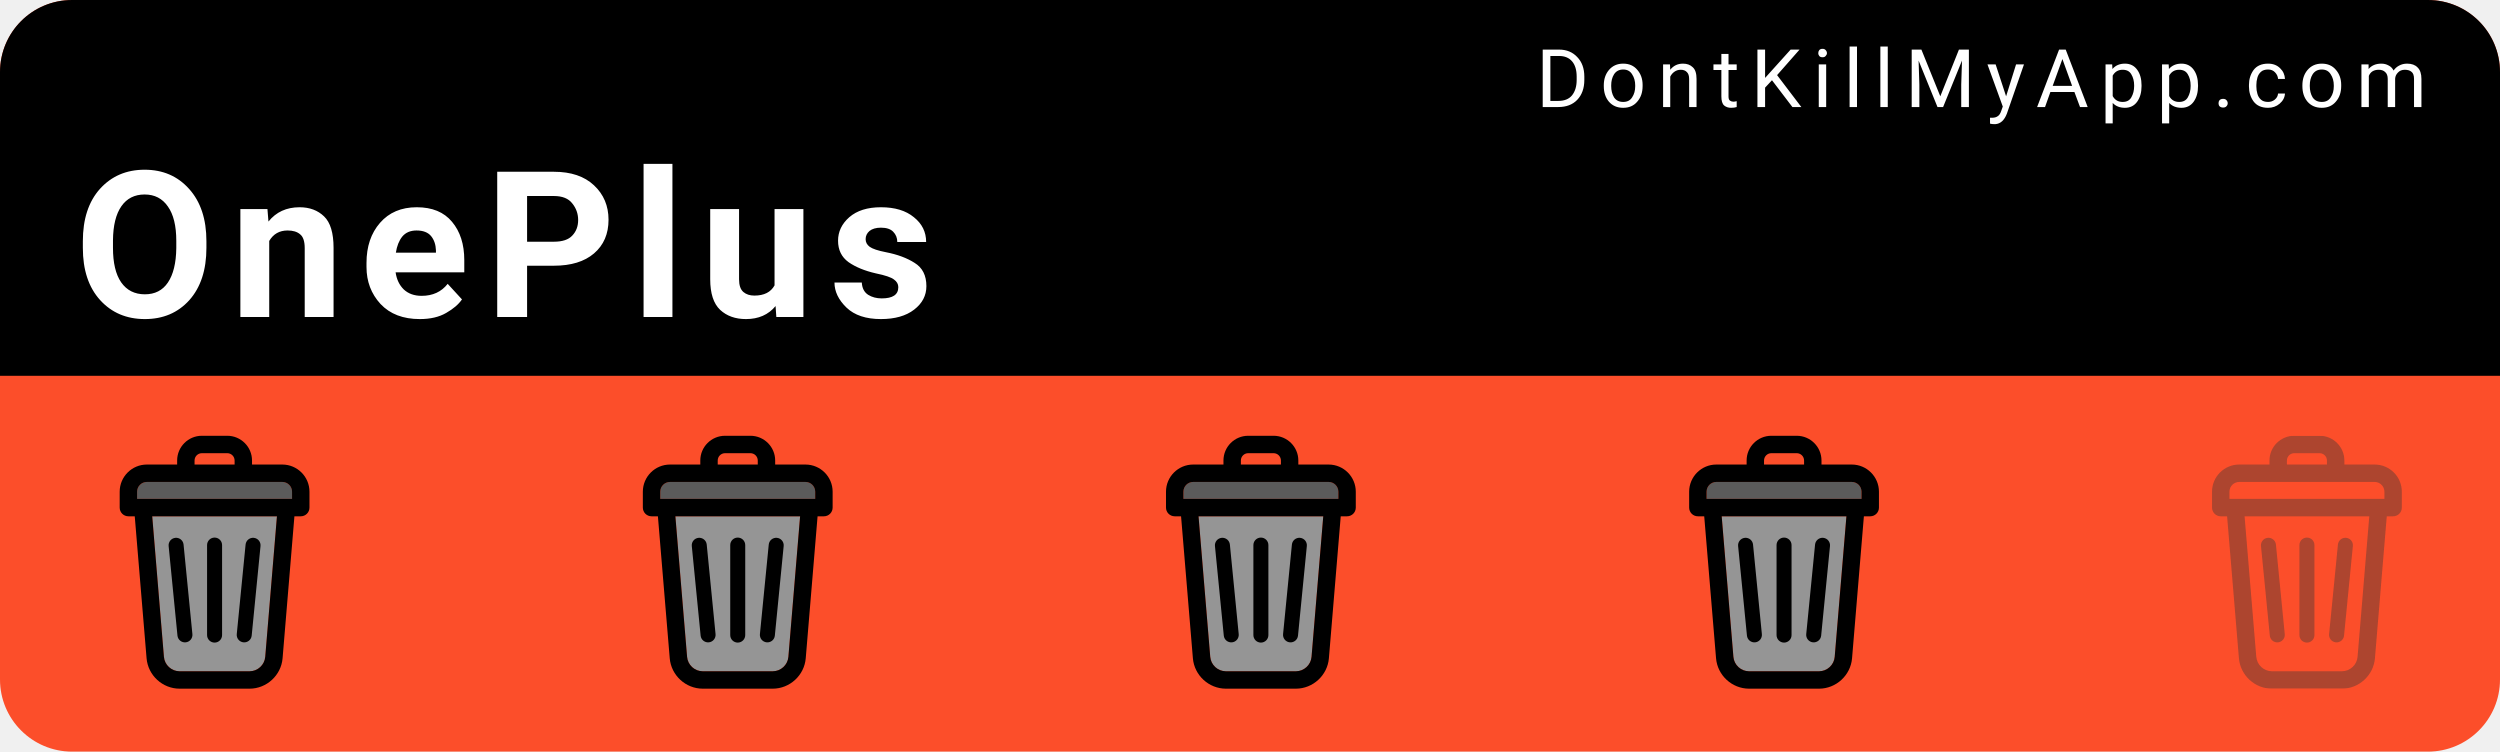
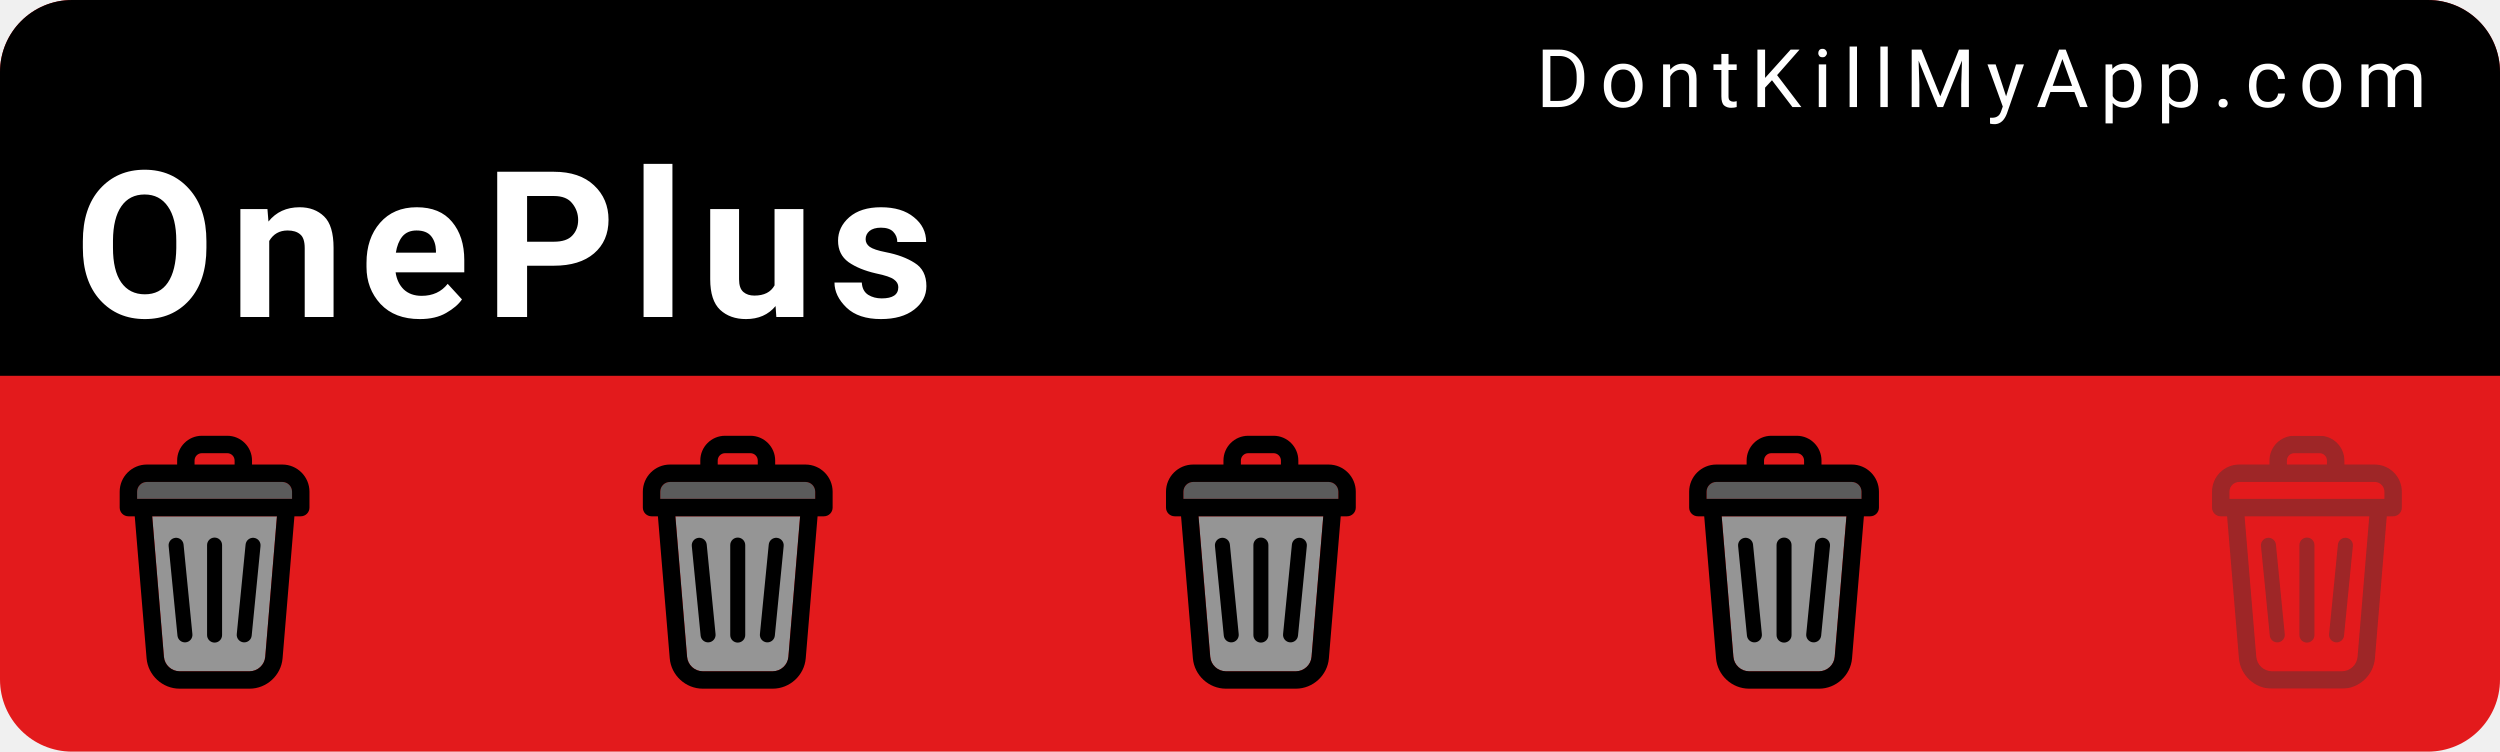
<svg xmlns="http://www.w3.org/2000/svg" width="153mm" height="46mm" viewBox="0 0 153 46" version="1.1" id="svg8">
  <defs id="defs2" />
  <g id="layer1" transform="translate(0,-251)">
-     <rect style="color:#000000;clip-rule:nonzero;display:inline;overflow:visible;visibility:visible;opacity:1;isolation:auto;mix-blend-mode:normal;color-interpolation:sRGB;color-interpolation-filters:linearRGB;solid-color:#000000;solid-opacity:1;fill:#fc4e2a;fill-opacity:1;fill-rule:nonzero;stroke:none;stroke-width:0.529;stroke-linecap:round;stroke-linejoin:miter;stroke-miterlimit:4;stroke-dasharray:none;stroke-dashoffset:0;stroke-opacity:1;color-rendering:auto;image-rendering:auto;shape-rendering:auto;text-rendering:auto;enable-background:accumulate" id="bkg" width="153" height="46" x="6.5503158e-15" y="251" rx="4.416" ry="4.416" />
+     <rect style="color:#000000;clip-rule:nonzero;display:inline;overflow:visible;visibility:visible;opacity:1;isolation:auto;mix-blend-mode:normal;color-interpolation:sRGB;color-interpolation-filters:linearRGB;solid-color:#000000;solid-opacity:1;fill:#e31a1c;fill-opacity:1;fill-rule:nonzero;stroke:none;stroke-width:0.529;stroke-linecap:round;stroke-linejoin:miter;stroke-miterlimit:4;stroke-dasharray:none;stroke-dashoffset:0;stroke-opacity:1;color-rendering:auto;image-rendering:auto;shape-rendering:auto;text-rendering:auto;enable-background:accumulate" id="bkg" width="153" height="46" x="6.5503158e-15" y="251" rx="4.416" ry="4.416" />
    <path style="color:#000000;clip-rule:nonzero;display:inline;overflow:visible;visibility:visible;opacity:1;isolation:auto;mix-blend-mode:normal;color-interpolation:sRGB;color-interpolation-filters:linearRGB;solid-color:#000000;solid-opacity:1;fill:#000000;fill-opacity:1;fill-rule:nonzero;stroke:none;stroke-width:2;stroke-linecap:round;stroke-linejoin:miter;stroke-miterlimit:4;stroke-dasharray:none;stroke-dashoffset:0;stroke-opacity:1;color-rendering:auto;image-rendering:auto;shape-rendering:auto;text-rendering:auto;enable-background:accumulate" d="M 16.689,0 C 7.443,0 0,7.443 0,16.689 V 86.93 H 578.268 V 16.689 C 578.268,7.443 570.824,0 561.578,0 Z" id="bkgtop" transform="matrix(0.2645833,0,0,0.2645833,0,251)" />
    <text xml:space="preserve" style="font-style:normal;font-variant:normal;font-weight:300;font-stretch:normal;font-size:9.648px;line-height:0%;font-family:Roboto;-inkscape-font-specification:'Roboto Light';text-align:start;letter-spacing:0.685px;word-spacing:0px;writing-mode:lr-tb;text-anchor:start;fill:#ffffff;fill-opacity:1;stroke:none;stroke-width:0.201px;stroke-linecap:butt;stroke-linejoin:miter;stroke-opacity:1" x="94.007" y="257.55" id="link">
      <tspan id="tspan817" x="94.007" y="257.55" style="font-style:normal;font-variant:normal;font-weight:normal;font-stretch:normal;font-size:4.939px;font-family:Roboto;-inkscape-font-specification:Roboto;fill:#ffffff;stroke-width:0.201px">DontKillMyApp.com</tspan>
    </text>
    <text xml:space="preserve" style="font-style:normal;font-variant:normal;font-weight:bold;font-stretch:normal;font-size:12.7px;line-height:0%;font-family:Roboto;-inkscape-font-specification:'Roboto Bold';text-align:start;letter-spacing:0.902px;word-spacing:0px;writing-mode:lr-tb;text-anchor:start;fill:#ffffff;fill-opacity:1;stroke:none;stroke-width:0.265px;stroke-linecap:butt;stroke-linejoin:miter;stroke-opacity:1" x="4.538" y="270.402" id="vendor">
      <tspan id="tspan821" x="4.538" y="270.402" style="font-style:normal;font-variant:normal;font-weight:bold;font-stretch:normal;font-size:12.5px;font-family:Roboto;-inkscape-font-specification:'Roboto Bold';fill:#ffffff;stroke-width:0.265px">OnePlus</tspan>
    </text>
    <g id="poo1" transform="matrix(0.01510025,0,0,0.01510025,5.393161,277.6693)">
      <svg version="1.1" id="Layer_1" x="0px" y="0px" height="1025" width="1025" viewBox="0 0 297 297" style="enable-background:new 0 0 297 297;" xml:space="preserve">
        <defs id="defs44">





	</defs>
        <path style="fill:#959595;fill-opacity:1" d="M 221.74,94.57 207.98,259.6 c -0.79,9.51 -8.88,16.95 -18.42,16.95 h -82.12 c -9.53,0 -17.63,-7.44 -18.42,-16.95 L 75.27,94.57 Z" id="path2" />
        <path style="fill:#5b5b5b;fill-opacity:1" d="m 239.49,65.69 v 8.43 H 57.51 v -8.43 c 0,-6.32 5.14,-11.47 11.47,-11.47 h 159.05 c 6.32,0 11.46,5.15 11.46,11.47 z" id="path4" />
        <path d="m 259.94,65.69 v 18.66 c 0,5.64 -4.58,10.22 -10.22,10.22 h -7.46 l -13.9,166.73 c -1.67,20.02 -18.71,35.7 -38.8,35.7 H 107.44 C 87.36,297 70.31,281.32 68.64,261.3 L 54.75,94.57 h -7.46 c -5.65,0 -10.23,-4.58 -10.23,-10.22 V 65.69 c 0,-17.6 14.32,-31.91 31.92,-31.91 h 35.56 V 29.05 C 104.54,13.03 117.57,0 133.59,0 h 29.82 c 16.02,0 29.06,13.03 29.06,29.05 v 4.73 h 35.56 c 17.6,0 31.91,14.31 31.91,31.91 z m -20.45,8.43 v -8.43 c 0,-6.32 -5.14,-11.47 -11.46,-11.47 H 68.98 c -6.33,0 -11.47,5.15 -11.47,11.47 v 8.43 z M 207.98,259.6 221.74,94.57 H 75.27 L 89.02,259.6 c 0.79,9.51 8.89,16.95 18.42,16.95 h 82.12 c 9.54,0 17.63,-7.44 18.42,-16.95 z M 172.02,33.78 v -4.73 c 0,-4.74 -3.86,-8.6 -8.61,-8.6 h -29.82 c -4.74,0 -8.6,3.86 -8.6,8.6 v 4.73 z" id="path6" />
        <g id="g11">
</g>
        <g id="g13">
</g>
        <g id="g15">
</g>
        <g id="g17">
</g>
        <g id="g19">
</g>
        <g id="g21">
</g>
        <g id="g23">
</g>
        <g id="g25">
</g>
        <g id="g27">
</g>
        <g id="g29">
</g>
        <g id="g31">
</g>
        <g id="g33">
</g>
        <g id="g35">
</g>
        <g id="g37">
</g>
        <g id="g39">
</g>
        <rect style="color:#000000;clip-rule:nonzero;display:inline;overflow:visible;visibility:visible;opacity:1;isolation:auto;mix-blend-mode:normal;color-interpolation:sRGB;color-interpolation-filters:linearRGB;solid-color:#000000;solid-opacity:1;fill:#000000;fill-opacity:1;fill-rule:nonzero;stroke:none;stroke-width:1;stroke-linecap:round;stroke-linejoin:miter;stroke-miterlimit:4;stroke-dasharray:none;stroke-dashoffset:0;stroke-opacity:0.93;color-rendering:auto;image-rendering:auto;shape-rendering:auto;text-rendering:auto;enable-background:accumulate" id="rect860" width="17.619" height="123.331" x="81.387" y="129.326" rx="8.809" ry="8.809" transform="rotate(-5.630683)" />
        <rect ry="8.809" rx="8.809" y="100.186" x="196.562" height="123.331" width="17.619" id="rect862" style="color:#000000;clip-rule:nonzero;display:inline;overflow:visible;visibility:visible;opacity:1;isolation:auto;mix-blend-mode:normal;color-interpolation:sRGB;color-interpolation-filters:linearRGB;solid-color:#000000;solid-opacity:1;fill:#000000;fill-opacity:1;fill-rule:nonzero;stroke:none;stroke-width:1;stroke-linecap:round;stroke-linejoin:miter;stroke-miterlimit:4;stroke-dasharray:none;stroke-dashoffset:0;stroke-opacity:0.93;color-rendering:auto;image-rendering:auto;shape-rendering:auto;text-rendering:auto;enable-background:accumulate" transform="rotate(5.630683)" />
        <rect style="color:#000000;clip-rule:nonzero;display:inline;overflow:visible;visibility:visible;opacity:1;isolation:auto;mix-blend-mode:normal;color-interpolation:sRGB;color-interpolation-filters:linearRGB;solid-color:#000000;solid-opacity:1;fill:#000000;fill-opacity:1;fill-rule:nonzero;stroke:none;stroke-width:1;stroke-linecap:round;stroke-linejoin:miter;stroke-miterlimit:4;stroke-dasharray:none;stroke-dashoffset:0;stroke-opacity:0.93;color-rendering:auto;image-rendering:auto;shape-rendering:auto;text-rendering:auto;enable-background:accumulate" id="rect864" width="17.619" height="123.331" x="139.691" y="119.555" rx="8.809" ry="8.809" />
      </svg>
    </g>
    <g transform="matrix(0.01510025,0,0,0.01510025,37.41043,277.6693)" id="poo2">
      <svg version="1.1" id="Layer_1" x="0px" y="0px" height="1025" width="1025" viewBox="0 0 297 297" style="enable-background:new 0 0 297 297;" xml:space="preserve">
        <defs id="defs44">





	</defs>
        <path style="fill:#959595;fill-opacity:1" d="M 221.74,94.57 207.98,259.6 c -0.79,9.51 -8.88,16.95 -18.42,16.95 h -82.12 c -9.53,0 -17.63,-7.44 -18.42,-16.95 L 75.27,94.57 Z" id="path2" />
        <path style="fill:#5b5b5b;fill-opacity:1" d="m 239.49,65.69 v 8.43 H 57.51 v -8.43 c 0,-6.32 5.14,-11.47 11.47,-11.47 h 159.05 c 6.32,0 11.46,5.15 11.46,11.47 z" id="path4" />
        <path d="m 259.94,65.69 v 18.66 c 0,5.64 -4.58,10.22 -10.22,10.22 h -7.46 l -13.9,166.73 c -1.67,20.02 -18.71,35.7 -38.8,35.7 H 107.44 C 87.36,297 70.31,281.32 68.64,261.3 L 54.75,94.57 h -7.46 c -5.65,0 -10.23,-4.58 -10.23,-10.22 V 65.69 c 0,-17.6 14.32,-31.91 31.92,-31.91 h 35.56 V 29.05 C 104.54,13.03 117.57,0 133.59,0 h 29.82 c 16.02,0 29.06,13.03 29.06,29.05 v 4.73 h 35.56 c 17.6,0 31.91,14.31 31.91,31.91 z m -20.45,8.43 v -8.43 c 0,-6.32 -5.14,-11.47 -11.46,-11.47 H 68.98 c -6.33,0 -11.47,5.15 -11.47,11.47 v 8.43 z M 207.98,259.6 221.74,94.57 H 75.27 L 89.02,259.6 c 0.79,9.51 8.89,16.95 18.42,16.95 h 82.12 c 9.54,0 17.63,-7.44 18.42,-16.95 z M 172.02,33.78 v -4.73 c 0,-4.74 -3.86,-8.6 -8.61,-8.6 h -29.82 c -4.74,0 -8.6,3.86 -8.6,8.6 v 4.73 z" id="path6" />
        <g id="g11">
</g>
        <g id="g13">
</g>
        <g id="g15">
</g>
        <g id="g17">
</g>
        <g id="g19">
</g>
        <g id="g21">
</g>
        <g id="g23">
</g>
        <g id="g25">
</g>
        <g id="g27">
</g>
        <g id="g29">
</g>
        <g id="g31">
</g>
        <g id="g33">
</g>
        <g id="g35">
</g>
        <g id="g37">
</g>
        <g id="g39">
</g>
        <rect style="color:#000000;clip-rule:nonzero;display:inline;overflow:visible;visibility:visible;opacity:1;isolation:auto;mix-blend-mode:normal;color-interpolation:sRGB;color-interpolation-filters:linearRGB;solid-color:#000000;solid-opacity:1;fill:#000000;fill-opacity:1;fill-rule:nonzero;stroke:none;stroke-width:1;stroke-linecap:round;stroke-linejoin:miter;stroke-miterlimit:4;stroke-dasharray:none;stroke-dashoffset:0;stroke-opacity:0.93;color-rendering:auto;image-rendering:auto;shape-rendering:auto;text-rendering:auto;enable-background:accumulate" id="rect860" width="17.619" height="123.331" x="81.387" y="129.326" rx="8.809" ry="8.809" transform="rotate(-5.630683)" />
        <rect ry="8.809" rx="8.809" y="100.186" x="196.562" height="123.331" width="17.619" id="rect862" style="color:#000000;clip-rule:nonzero;display:inline;overflow:visible;visibility:visible;opacity:1;isolation:auto;mix-blend-mode:normal;color-interpolation:sRGB;color-interpolation-filters:linearRGB;solid-color:#000000;solid-opacity:1;fill:#000000;fill-opacity:1;fill-rule:nonzero;stroke:none;stroke-width:1;stroke-linecap:round;stroke-linejoin:miter;stroke-miterlimit:4;stroke-dasharray:none;stroke-dashoffset:0;stroke-opacity:0.93;color-rendering:auto;image-rendering:auto;shape-rendering:auto;text-rendering:auto;enable-background:accumulate" transform="rotate(5.630683)" />
        <rect style="color:#000000;clip-rule:nonzero;display:inline;overflow:visible;visibility:visible;opacity:1;isolation:auto;mix-blend-mode:normal;color-interpolation:sRGB;color-interpolation-filters:linearRGB;solid-color:#000000;solid-opacity:1;fill:#000000;fill-opacity:1;fill-rule:nonzero;stroke:none;stroke-width:1;stroke-linecap:round;stroke-linejoin:miter;stroke-miterlimit:4;stroke-dasharray:none;stroke-dashoffset:0;stroke-opacity:0.93;color-rendering:auto;image-rendering:auto;shape-rendering:auto;text-rendering:auto;enable-background:accumulate" id="rect864" width="17.619" height="123.331" x="139.691" y="119.555" rx="8.809" ry="8.809" />
      </svg>
    </g>
    <g id="poo3" transform="matrix(0.01510025,0,0,0.01510025,69.4277,277.6693)">
      <svg version="1.1" id="Layer_1" x="0px" y="0px" height="1025" width="1025" viewBox="0 0 297 297" style="enable-background:new 0 0 297 297;" xml:space="preserve">
        <defs id="defs44">





	</defs>
        <path style="fill:#959595;fill-opacity:1" d="M 221.74,94.57 207.98,259.6 c -0.79,9.51 -8.88,16.95 -18.42,16.95 h -82.12 c -9.53,0 -17.63,-7.44 -18.42,-16.95 L 75.27,94.57 Z" id="path2" />
        <path style="fill:#5b5b5b;fill-opacity:1" d="m 239.49,65.69 v 8.43 H 57.51 v -8.43 c 0,-6.32 5.14,-11.47 11.47,-11.47 h 159.05 c 6.32,0 11.46,5.15 11.46,11.47 z" id="path4" />
        <path d="m 259.94,65.69 v 18.66 c 0,5.64 -4.58,10.22 -10.22,10.22 h -7.46 l -13.9,166.73 c -1.67,20.02 -18.71,35.7 -38.8,35.7 H 107.44 C 87.36,297 70.31,281.32 68.64,261.3 L 54.75,94.57 h -7.46 c -5.65,0 -10.23,-4.58 -10.23,-10.22 V 65.69 c 0,-17.6 14.32,-31.91 31.92,-31.91 h 35.56 V 29.05 C 104.54,13.03 117.57,0 133.59,0 h 29.82 c 16.02,0 29.06,13.03 29.06,29.05 v 4.73 h 35.56 c 17.6,0 31.91,14.31 31.91,31.91 z m -20.45,8.43 v -8.43 c 0,-6.32 -5.14,-11.47 -11.46,-11.47 H 68.98 c -6.33,0 -11.47,5.15 -11.47,11.47 v 8.43 z M 207.98,259.6 221.74,94.57 H 75.27 L 89.02,259.6 c 0.79,9.51 8.89,16.95 18.42,16.95 h 82.12 c 9.54,0 17.63,-7.44 18.42,-16.95 z M 172.02,33.78 v -4.73 c 0,-4.74 -3.86,-8.6 -8.61,-8.6 h -29.82 c -4.74,0 -8.6,3.86 -8.6,8.6 v 4.73 z" id="path6" />
        <g id="g11">
</g>
        <g id="g13">
</g>
        <g id="g15">
</g>
        <g id="g17">
</g>
        <g id="g19">
</g>
        <g id="g21">
</g>
        <g id="g23">
</g>
        <g id="g25">
</g>
        <g id="g27">
</g>
        <g id="g29">
</g>
        <g id="g31">
</g>
        <g id="g33">
</g>
        <g id="g35">
</g>
        <g id="g37">
</g>
        <g id="g39">
</g>
        <rect style="color:#000000;clip-rule:nonzero;display:inline;overflow:visible;visibility:visible;opacity:1;isolation:auto;mix-blend-mode:normal;color-interpolation:sRGB;color-interpolation-filters:linearRGB;solid-color:#000000;solid-opacity:1;fill:#000000;fill-opacity:1;fill-rule:nonzero;stroke:none;stroke-width:1;stroke-linecap:round;stroke-linejoin:miter;stroke-miterlimit:4;stroke-dasharray:none;stroke-dashoffset:0;stroke-opacity:0.93;color-rendering:auto;image-rendering:auto;shape-rendering:auto;text-rendering:auto;enable-background:accumulate" id="rect860" width="17.619" height="123.331" x="81.387" y="129.326" rx="8.809" ry="8.809" transform="rotate(-5.630683)" />
        <rect ry="8.809" rx="8.809" y="100.186" x="196.562" height="123.331" width="17.619" id="rect862" style="color:#000000;clip-rule:nonzero;display:inline;overflow:visible;visibility:visible;opacity:1;isolation:auto;mix-blend-mode:normal;color-interpolation:sRGB;color-interpolation-filters:linearRGB;solid-color:#000000;solid-opacity:1;fill:#000000;fill-opacity:1;fill-rule:nonzero;stroke:none;stroke-width:1;stroke-linecap:round;stroke-linejoin:miter;stroke-miterlimit:4;stroke-dasharray:none;stroke-dashoffset:0;stroke-opacity:0.93;color-rendering:auto;image-rendering:auto;shape-rendering:auto;text-rendering:auto;enable-background:accumulate" transform="rotate(5.630683)" />
        <rect style="color:#000000;clip-rule:nonzero;display:inline;overflow:visible;visibility:visible;opacity:1;isolation:auto;mix-blend-mode:normal;color-interpolation:sRGB;color-interpolation-filters:linearRGB;solid-color:#000000;solid-opacity:1;fill:#000000;fill-opacity:1;fill-rule:nonzero;stroke:none;stroke-width:1;stroke-linecap:round;stroke-linejoin:miter;stroke-miterlimit:4;stroke-dasharray:none;stroke-dashoffset:0;stroke-opacity:0.93;color-rendering:auto;image-rendering:auto;shape-rendering:auto;text-rendering:auto;enable-background:accumulate" id="rect864" width="17.619" height="123.331" x="139.691" y="119.555" rx="8.809" ry="8.809" />
      </svg>
    </g>
    <g transform="matrix(0.01510025,0,0,0.01510025,101.445,277.6693)" id="poo4">
      <svg version="1.1" id="Layer_1" x="0px" y="0px" height="1025" width="1025" viewBox="0 0 297 297" style="enable-background:new 0 0 297 297;" xml:space="preserve">
        <defs id="defs44">





	</defs>
        <path style="fill:#959595;fill-opacity:1" d="M 221.74,94.57 207.98,259.6 c -0.79,9.51 -8.88,16.95 -18.42,16.95 h -82.12 c -9.53,0 -17.63,-7.44 -18.42,-16.95 L 75.27,94.57 Z" id="path2" />
        <path style="fill:#5b5b5b;fill-opacity:1" d="m 239.49,65.69 v 8.43 H 57.51 v -8.43 c 0,-6.32 5.14,-11.47 11.47,-11.47 h 159.05 c 6.32,0 11.46,5.15 11.46,11.47 z" id="path4" />
        <path d="m 259.94,65.69 v 18.66 c 0,5.64 -4.58,10.22 -10.22,10.22 h -7.46 l -13.9,166.73 c -1.67,20.02 -18.71,35.7 -38.8,35.7 H 107.44 C 87.36,297 70.31,281.32 68.64,261.3 L 54.75,94.57 h -7.46 c -5.65,0 -10.23,-4.58 -10.23,-10.22 V 65.69 c 0,-17.6 14.32,-31.91 31.92,-31.91 h 35.56 V 29.05 C 104.54,13.03 117.57,0 133.59,0 h 29.82 c 16.02,0 29.06,13.03 29.06,29.05 v 4.73 h 35.56 c 17.6,0 31.91,14.31 31.91,31.91 z m -20.45,8.43 v -8.43 c 0,-6.32 -5.14,-11.47 -11.46,-11.47 H 68.98 c -6.33,0 -11.47,5.15 -11.47,11.47 v 8.43 z M 207.98,259.6 221.74,94.57 H 75.27 L 89.02,259.6 c 0.79,9.51 8.89,16.95 18.42,16.95 h 82.12 c 9.54,0 17.63,-7.44 18.42,-16.95 z M 172.02,33.78 v -4.73 c 0,-4.74 -3.86,-8.6 -8.61,-8.6 h -29.82 c -4.74,0 -8.6,3.86 -8.6,8.6 v 4.73 z" id="path6" />
        <g id="g11">
</g>
        <g id="g13">
</g>
        <g id="g15">
</g>
        <g id="g17">
</g>
        <g id="g19">
</g>
        <g id="g21">
</g>
        <g id="g23">
</g>
        <g id="g25">
</g>
        <g id="g27">
</g>
        <g id="g29">
</g>
        <g id="g31">
</g>
        <g id="g33">
</g>
        <g id="g35">
</g>
        <g id="g37">
</g>
        <g id="g39">
</g>
        <rect style="color:#000000;clip-rule:nonzero;display:inline;overflow:visible;visibility:visible;opacity:1;isolation:auto;mix-blend-mode:normal;color-interpolation:sRGB;color-interpolation-filters:linearRGB;solid-color:#000000;solid-opacity:1;fill:#000000;fill-opacity:1;fill-rule:nonzero;stroke:none;stroke-width:1;stroke-linecap:round;stroke-linejoin:miter;stroke-miterlimit:4;stroke-dasharray:none;stroke-dashoffset:0;stroke-opacity:0.93;color-rendering:auto;image-rendering:auto;shape-rendering:auto;text-rendering:auto;enable-background:accumulate" id="rect860" width="17.619" height="123.331" x="81.387" y="129.326" rx="8.809" ry="8.809" transform="rotate(-5.630683)" />
        <rect ry="8.809" rx="8.809" y="100.186" x="196.562" height="123.331" width="17.619" id="rect862" style="color:#000000;clip-rule:nonzero;display:inline;overflow:visible;visibility:visible;opacity:1;isolation:auto;mix-blend-mode:normal;color-interpolation:sRGB;color-interpolation-filters:linearRGB;solid-color:#000000;solid-opacity:1;fill:#000000;fill-opacity:1;fill-rule:nonzero;stroke:none;stroke-width:1;stroke-linecap:round;stroke-linejoin:miter;stroke-miterlimit:4;stroke-dasharray:none;stroke-dashoffset:0;stroke-opacity:0.93;color-rendering:auto;image-rendering:auto;shape-rendering:auto;text-rendering:auto;enable-background:accumulate" transform="rotate(5.630683)" />
        <rect style="color:#000000;clip-rule:nonzero;display:inline;overflow:visible;visibility:visible;opacity:1;isolation:auto;mix-blend-mode:normal;color-interpolation:sRGB;color-interpolation-filters:linearRGB;solid-color:#000000;solid-opacity:1;fill:#000000;fill-opacity:1;fill-rule:nonzero;stroke:none;stroke-width:1;stroke-linecap:round;stroke-linejoin:miter;stroke-miterlimit:4;stroke-dasharray:none;stroke-dashoffset:0;stroke-opacity:0.93;color-rendering:auto;image-rendering:auto;shape-rendering:auto;text-rendering:auto;enable-background:accumulate" id="rect864" width="17.619" height="123.331" x="139.691" y="119.555" rx="8.809" ry="8.809" />
      </svg>
    </g>
    <g transform="matrix(0.01510025,0,0,0.01510025,133.445,277.6693)" id="poo5">
      <svg version="1.1" id="Layer_1" x="0px" y="0px" height="1025" width="1025" viewBox="0 0 297 297" style="enable-background:new 0 0 297 297;" xml:space="preserve">
        <defs id="defs44">





	</defs>
        <path d="M 133.59 0 C 117.57 2.3684758e-15 104.539 13.031 104.539 29.051 L 104.539 33.779 L 68.98 33.779 C 51.38 33.779 37.061 48.089 37.061 65.689 L 37.061 84.35 C 37.061 89.99 41.639 94.57 47.289 94.57 L 54.75 94.57 L 68.641 261.301 C 70.311 281.321 87.359 297 107.439 297 L 189.561 297 C 209.651 297 226.689 281.321 228.359 261.301 L 242.26 94.57 L 249.721 94.57 C 255.361 94.57 259.939 89.99 259.939 84.35 L 259.939 65.689 C 259.939 48.089 245.629 33.779 228.029 33.779 L 192.471 33.779 L 192.471 29.051 C 192.471 13.031 179.43 0 163.41 0 L 133.59 0 z M 133.59 20.449 L 163.41 20.449 C 168.16 20.449 172.02 24.311 172.02 29.051 L 172.02 33.779 L 124.99 33.779 L 124.99 29.051 C 124.99 24.311 128.85 20.449 133.59 20.449 z M 68.98 54.221 L 228.029 54.221 C 234.349 54.221 239.49 59.369 239.49 65.689 L 239.49 74.119 L 57.51 74.119 L 57.51 65.689 C 57.51 59.369 62.65 54.221 68.98 54.221 z M 75.27 94.57 L 221.74 94.57 L 207.98 259.6 C 207.19 269.11 199.101 276.551 189.561 276.551 L 107.439 276.551 C 97.909 276.551 89.81 269.11 89.02 259.6 L 75.27 94.57 z M 148.5 119.555 C 143.62 119.555 139.691 123.485 139.691 128.365 L 139.691 234.076 C 139.691 238.957 143.62 242.885 148.5 242.885 C 153.38 242.885 157.309 238.957 157.309 234.076 L 157.309 128.365 C 157.309 123.485 153.38 119.555 148.5 119.555 z M 103.354 119.809 C 103.055 119.808 102.753 119.824 102.449 119.854 C 97.592 120.332 94.068 124.628 94.547 129.484 L 104.92 234.686 C 105.399 239.542 109.694 243.067 114.551 242.588 C 119.408 242.109 122.932 237.814 122.453 232.957 L 112.08 127.756 C 111.631 123.203 107.829 119.819 103.354 119.809 z M 193.646 119.809 C 189.171 119.819 185.369 123.203 184.92 127.756 L 174.547 232.957 C 174.068 237.814 177.592 242.109 182.449 242.588 C 187.306 243.067 191.601 239.542 192.08 234.686 L 202.453 129.484 C 202.932 124.628 199.408 120.332 194.551 119.854 C 194.247 119.824 193.945 119.808 193.646 119.809 z " id="path6" style="fill:#363636;fill-opacity:1;opacity:0.4" />
        <g id="g11">
</g>
        <g id="g15">
</g>
        <g id="g17">
</g>
        <g id="g19">
</g>
        <g id="g21">
</g>
        <g id="g23">
</g>
        <g id="g25">
</g>
        <g id="g27">
</g>
        <g id="g29">
</g>
        <g id="g31">
</g>
        <g id="g33">
</g>
        <g id="g35">
</g>
        <g id="g37">
</g>
        <g id="g39">
</g>
      </svg>
    </g>
  </g>
</svg>
